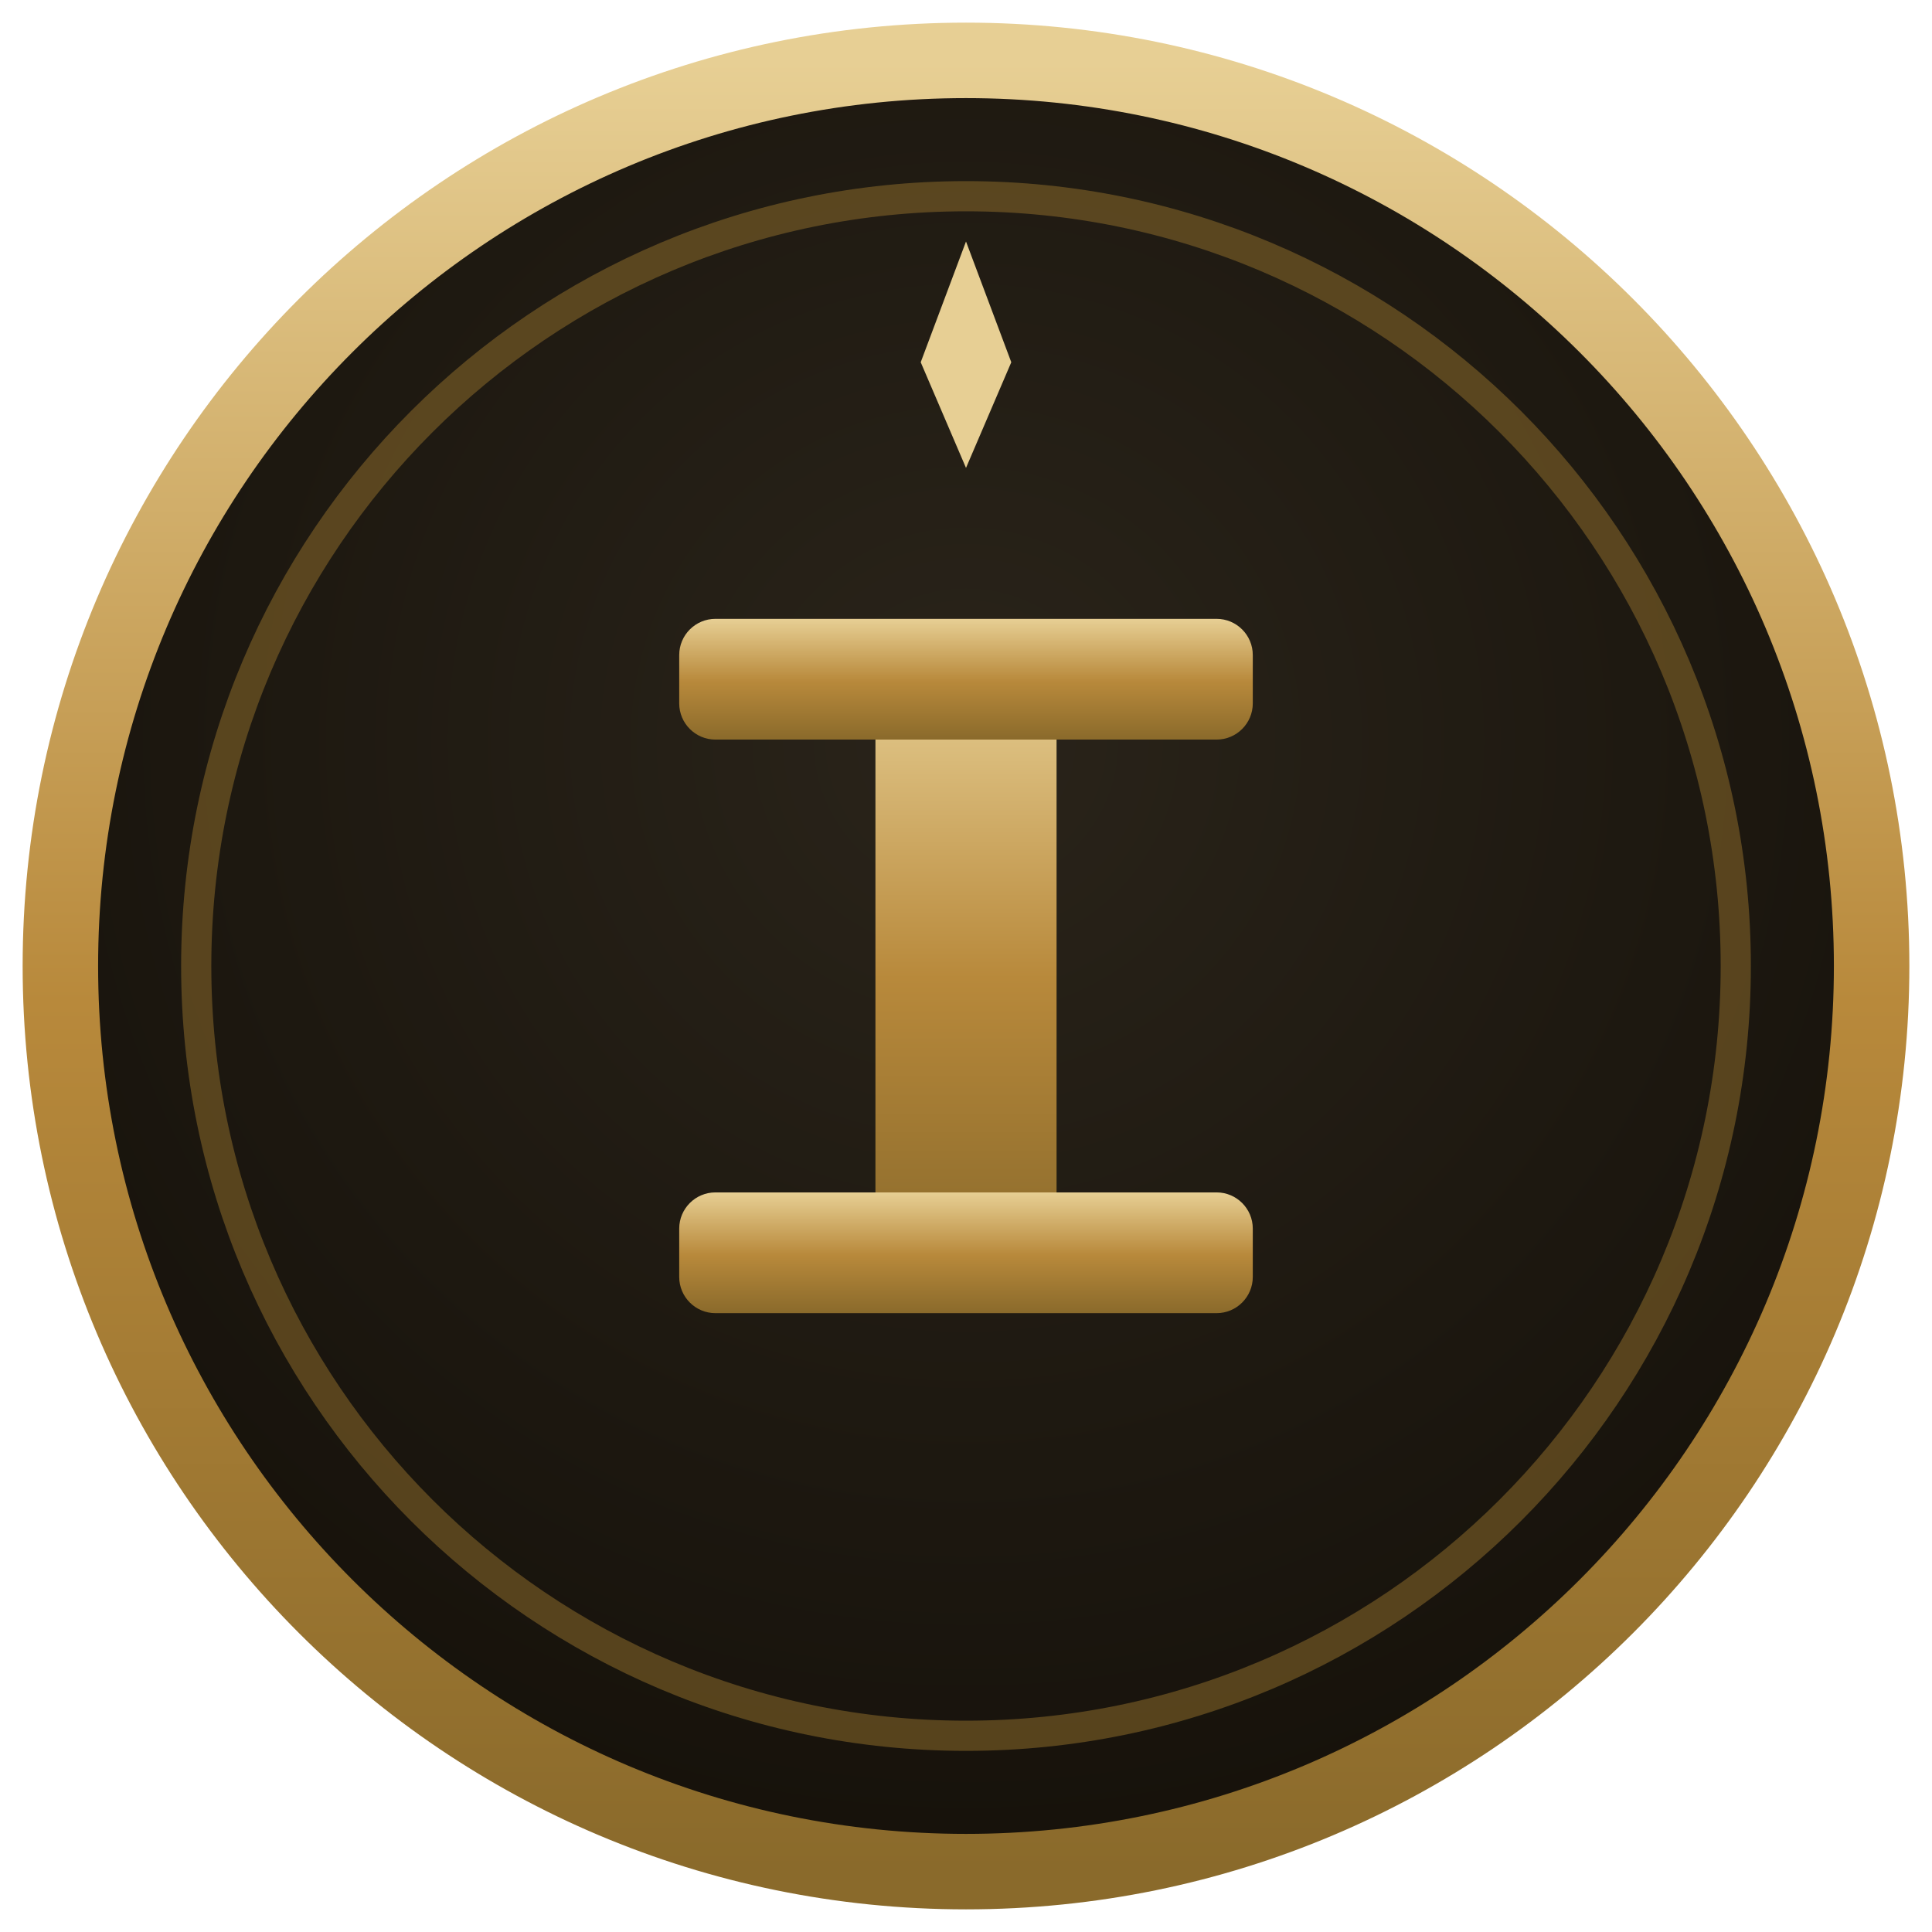
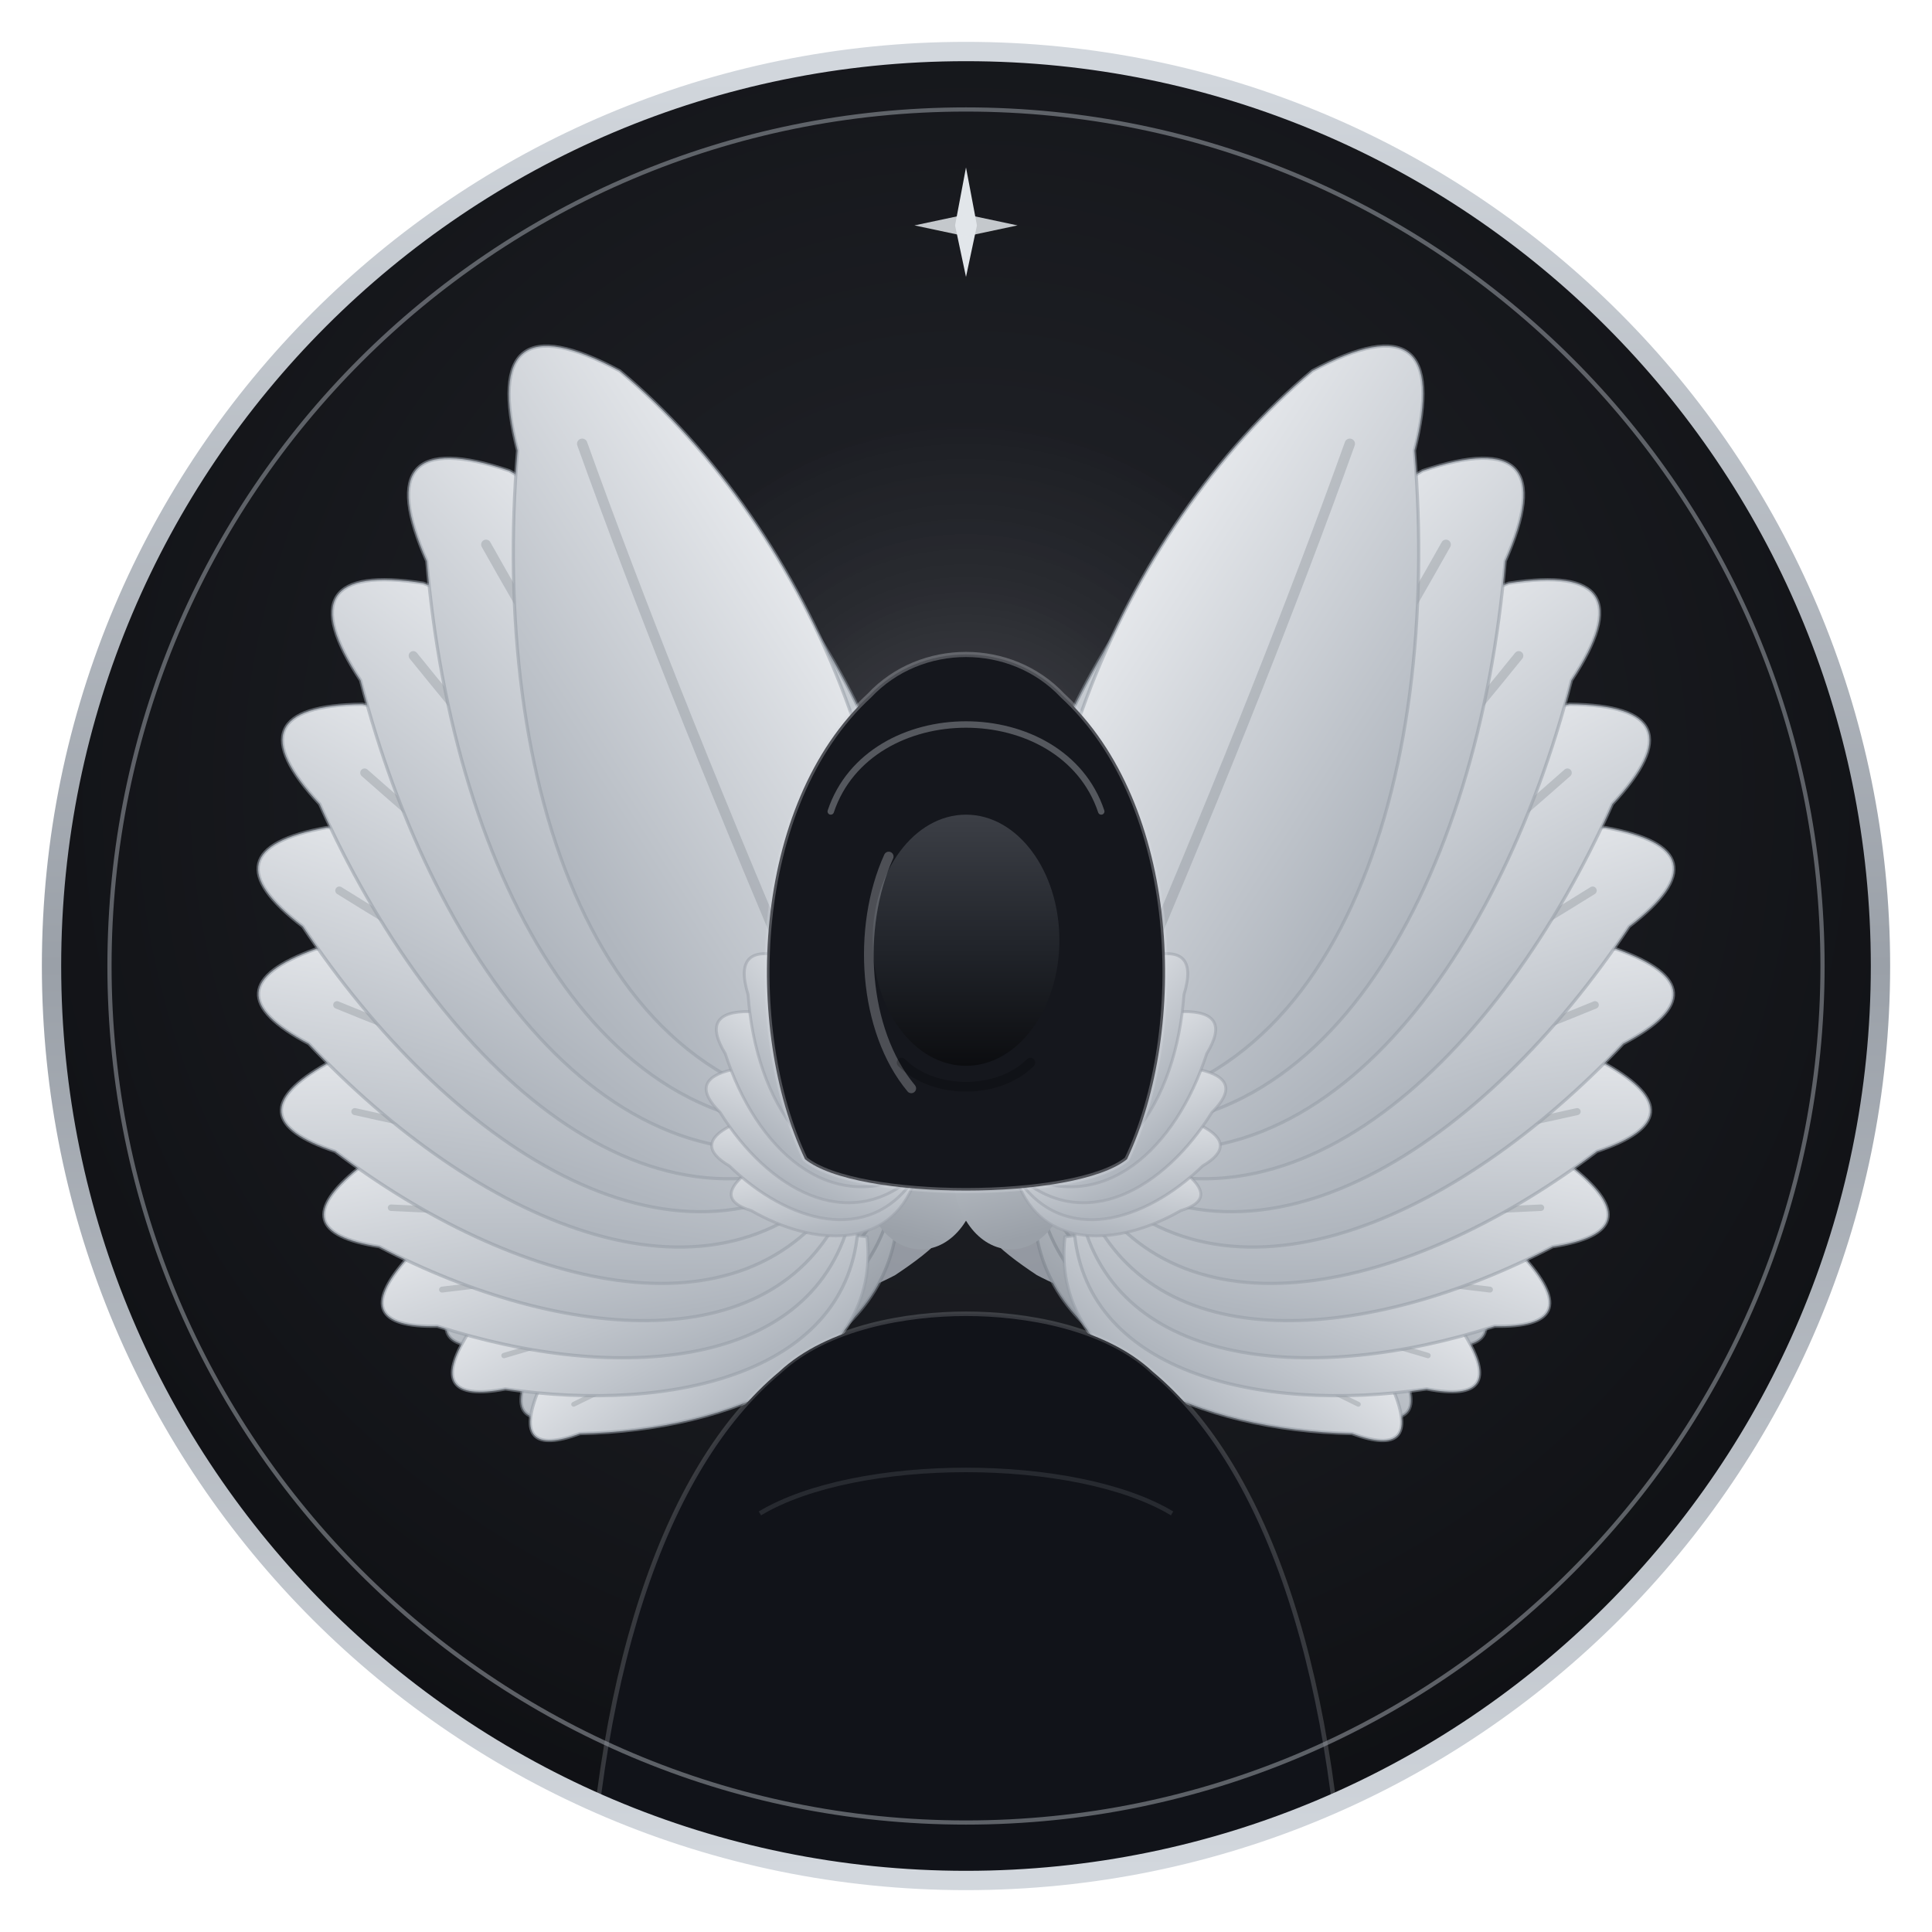
- <svg xmlns="http://www.w3.org/2000/svg" viewBox="0 0 64 64" role="img" aria-label="Ilu's School of Thoughts">
+ <svg xmlns="http://www.w3.org/2000/svg" viewBox="0 0 600 600">
  <defs>
-     <radialGradient id="bg" cx="50%" cy="38%" r="78%">
-       <stop offset="0%" stop-color="#2a241a" />
-       <stop offset="100%" stop-color="#100c06" />
+     <radialGradient id="bg" cx="50%" cy="40%" r="74%">
+       <stop offset="0%" stop-color="#23252b" />
+       <stop offset="100%" stop-color="#0b0c0f" />
+     </radialGradient>
+     <linearGradient id="wTop" x1="0" y1="0" x2="0.18" y2="1">
+       <stop offset="0%" stop-color="#eceef1" />
+       <stop offset="100%" stop-color="#b0b6be" />
+     </linearGradient>
+     <linearGradient id="wMid" x1="0" y1="0" x2="0.18" y2="1">
+       <stop offset="0%" stop-color="#ccd1d7" />
+       <stop offset="100%" stop-color="#9aa0a8" />
+     </linearGradient>
+     <linearGradient id="face" x1="0" y1="0" x2="0" y2="1">
+       <stop offset="0%" stop-color="#3c3f46" />
+       <stop offset="55%" stop-color="#202329" />
+       <stop offset="100%" stop-color="#0c0d10" />
+     </linearGradient>
+     <radialGradient id="halo" cx="50%" cy="50%" r="50%">
+       <stop offset="0%" stop-color="#fff" stop-opacity="0.16" />
+       <stop offset="60%" stop-color="#fff" stop-opacity="0.04" />
+       <stop offset="100%" stop-color="#fff" stop-opacity="0" />
    </radialGradient>
    <linearGradient id="gold" x1="0" y1="0" x2="0" y2="1">
-       <stop offset="0%" stop-color="#E7CF94" />
-       <stop offset="52%" stop-color="#B8893B" />
-       <stop offset="100%" stop-color="#8A6A2B" />
-     </linearGradient>
+       <stop offset="0%" stop-color="#d2d7dd" />
+       <stop offset="50%" stop-color="#9aa0a8" />
+       <stop offset="100%" stop-color="#d2d7dd" />
+     </linearGradient>
+     <clipPath id="disc">
+       <circle cx="300" cy="300" r="284" />
+     </clipPath>
  </defs>
-   <circle cx="32" cy="32" r="31" fill="url(#bg)" />
-   <circle cx="32" cy="32" r="30" fill="none" stroke="url(#gold)" stroke-width="2.5" />
-   <circle cx="32" cy="32" r="25.5" fill="none" stroke="#8A6A2B" stroke-width="1" stroke-opacity="0.55" />
-   <path d="M32 8 L33.5 12 L32 15.5 L30.5 12 Z" fill="#E7CF94" />
-   <g fill="url(#gold)">
-     <rect x="29" y="22" width="6" height="20" rx="0.6" />
-     <rect x="22.5" y="20.5" width="19" height="4" rx="1.2" />
-     <rect x="22.5" y="39.5" width="19" height="4" rx="1.2" />
+   <g clip-path="url(#disc)">
+     <circle cx="300" cy="300" r="284" fill="url(#bg)" />
+     <circle cx="300" cy="250" r="120" fill="url(#halo)" />
+     <g transform="translate(600,0) scale(-1,1)">
+       <g>
+         <path d="M300 366 C306 292 326 206 392 162 C430 138 466 156 474 206 C482 256 470 330 440 374 C414 414 356 414 322 396 C310 388 300 380 300 366 Z" fill="url(#wMid)" opacity="0.92" />
+         <g transform="translate(321.2,373.7) rotate(40.00)">
+           <path d="M0 0 C27.6 -34.4 80.0 -44.8 118.7 -34.8 Q142.1 -24.8 118.7 -14.9 C80.0 17.5 27.6 34.4 0 0 Z" fill="url(#wMid)" stroke="#7c838c" stroke-width="1.0" stroke-linejoin="round" stroke-opacity="0.55" />
+         </g>
+         <g transform="translate(322.6,371.6) rotate(28.00)">
+           <path d="M0 0 C30.1 -37.6 87.3 -48.9 129.4 -37.9 Q155.0 -27.1 129.4 -16.3 C87.3 19.1 30.1 37.6 0 0 Z" fill="url(#wMid)" stroke="#7c838c" stroke-width="1.0" stroke-linejoin="round" stroke-opacity="0.55" />
+         </g>
+         <g transform="translate(323.5,369.3) rotate(16.00)">
+           <path d="M0 0 C32.6 -40.7 94.5 -52.9 140.2 -41.1 Q167.9 -29.3 140.2 -17.6 C94.5 20.6 32.6 40.7 0 0 Z" fill="url(#wMid)" stroke="#7c838c" stroke-width="1.0" stroke-linejoin="round" stroke-opacity="0.55" />
+         </g>
+         <g transform="translate(324.0,366.8) rotate(4.00)">
+           <path d="M0 0 C35.1 -43.8 101.8 -57.0 150.9 -44.2 Q180.8 -31.6 150.9 -19.0 C101.8 22.2 35.1 43.8 0 0 Z" fill="url(#wMid)" stroke="#7c838c" stroke-width="1.0" stroke-linejoin="round" stroke-opacity="0.55" />
+         </g>
+         <g transform="translate(323.9,364.3) rotate(-8.00)">
+           <path d="M0 0 C37.6 -46.9 109.0 -61.0 161.7 -47.4 Q193.6 -33.8 161.7 -20.3 C109.0 23.8 37.6 46.9 0 0 Z" fill="url(#wMid)" stroke="#7c838c" stroke-width="1.0" stroke-linejoin="round" stroke-opacity="0.55" />
+         </g>
+         <g transform="translate(323.3,361.9) rotate(-20.00)">
+           <path d="M0 0 C40.1 -50.0 116.3 -65.1 172.4 -50.5 Q206.5 -36.1 172.4 -21.7 C116.3 25.4 40.1 50.0 0 0 Z" fill="url(#wMid)" stroke="#7c838c" stroke-width="1.0" stroke-linejoin="round" stroke-opacity="0.55" />
+         </g>
+         <g transform="translate(322.2,359.6) rotate(-32.00)">
+           <path d="M0 0 C42.6 -53.2 123.5 -69.1 183.2 -53.7 Q219.4 -38.3 183.2 -23.0 C123.5 27.0 42.6 53.2 0 0 Z" fill="url(#wMid)" stroke="#7c838c" stroke-width="1.0" stroke-linejoin="round" stroke-opacity="0.55" />
+         </g>
+         <g transform="translate(320.6,357.7) rotate(-44.00)">
+           <path d="M0 0 C45.1 -56.3 130.8 -73.2 193.9 -56.8 Q232.3 -40.6 193.9 -24.4 C130.8 28.5 45.1 56.3 0 0 Z" fill="url(#wMid)" stroke="#7c838c" stroke-width="1.0" stroke-linejoin="round" stroke-opacity="0.55" />
+         </g>
+         <g transform="translate(318.7,356.1) rotate(-56.00)">
+           <path d="M0 0 C47.6 -59.4 138.0 -77.3 204.7 -60.0 Q245.1 -42.8 204.7 -25.7 C138.0 30.1 47.6 59.4 0 0 Z" fill="url(#wMid)" stroke="#7c838c" stroke-width="1.0" stroke-linejoin="round" stroke-opacity="0.55" />
+         </g>
+         <g transform="translate(330.7,384.1) rotate(44.00)">
+           <path d="M0 0 C24.8 -32.2 71.9 -44.1 106.6 -36.6 Q127.7 -27.3 106.6 -18.0 C71.9 14.1 24.8 32.2 0 0 Z" fill="url(#wTop)" stroke="#969da6" stroke-width="1.0" stroke-linejoin="round" stroke-opacity="0.55" />
+           <path d="M12.4 0 Q64.5 -13.6 101.7 -25.9" stroke="#6f777f" stroke-width="1.49" opacity="0.28" fill="none" stroke-linecap="round" />
+         </g>
+         <g transform="translate(333.5,380.7) rotate(34.40)">
+           <path d="M0 0 C27.7 -36.0 80.3 -49.3 119.0 -40.8 Q142.6 -30.4 119.0 -20.1 C80.3 15.8 27.7 36.0 0 0 Z" fill="url(#wTop)" stroke="#969da6" stroke-width="1.0" stroke-linejoin="round" stroke-opacity="0.55" />
+           <path d="M13.8 0 Q72.0 -15.2 113.5 -28.9" stroke="#6f777f" stroke-width="1.66" opacity="0.28" fill="none" stroke-linecap="round" />
+         </g>
+         <g transform="translate(335.6,376.9) rotate(24.80)">
+           <path d="M0 0 C30.6 -39.7 88.6 -54.4 131.4 -45.1 Q157.4 -33.6 131.4 -22.2 C88.6 17.4 30.6 39.7 0 0 Z" fill="url(#wTop)" stroke="#969da6" stroke-width="1.0" stroke-linejoin="round" stroke-opacity="0.55" />
+           <path d="M15.3 0 Q79.5 -16.8 125.3 -31.9" stroke="#6f777f" stroke-width="1.83" opacity="0.28" fill="none" stroke-linecap="round" />
+         </g>
+         <g transform="translate(337.1,372.8) rotate(15.20)">
+           <path d="M0 0 C33.4 -43.5 97.0 -59.5 143.8 -49.3 Q172.2 -36.8 143.8 -24.2 C97.0 19.1 33.4 43.5 0 0 Z" fill="url(#wTop)" stroke="#969da6" stroke-width="1.0" stroke-linejoin="round" stroke-opacity="0.55" />
+           <path d="M16.7 0 Q86.9 -18.4 137.1 -34.9" stroke="#6f777f" stroke-width="2.01" opacity="0.28" fill="none" stroke-linecap="round" />
+         </g>
+         <g transform="translate(337.9,368.5) rotate(5.60)">
+           <path d="M0 0 C36.3 -47.2 105.3 -64.6 156.2 -53.6 Q187.0 -40.0 156.2 -26.3 C105.3 20.7 36.3 47.2 0 0 Z" fill="url(#wTop)" stroke="#969da6" stroke-width="1.0" stroke-linejoin="round" stroke-opacity="0.55" />
+           <path d="M18.2 0 Q94.4 -20.0 148.9 -38.0" stroke="#6f777f" stroke-width="2.18" opacity="0.28" fill="none" stroke-linecap="round" />
+         </g>
+         <g transform="translate(337.9,364.2) rotate(-4.00)">
+           <path d="M0 0 C39.2 -51.0 113.7 -69.8 168.6 -57.8 Q201.9 -43.1 168.6 -28.4 C113.7 22.3 39.2 51.0 0 0 Z" fill="url(#wTop)" stroke="#969da6" stroke-width="1.0" stroke-linejoin="round" stroke-opacity="0.55" />
+           <path d="M19.6 0 Q101.9 -21.6 160.7 -41.0" stroke="#6f777f" stroke-width="2.35" opacity="0.28" fill="none" stroke-linecap="round" />
+         </g>
+         <g transform="translate(337.3,359.9) rotate(-13.60)">
+           <path d="M0 0 C42.1 -54.7 122.0 -74.9 180.9 -62.1 Q216.7 -46.3 180.9 -30.5 C122.0 24.0 42.1 54.7 0 0 Z" fill="url(#wTop)" stroke="#969da6" stroke-width="1.0" stroke-linejoin="round" stroke-opacity="0.55" />
+           <path d="M21.0 0 Q109.4 -23.1 172.5 -44.0" stroke="#6f777f" stroke-width="2.52" opacity="0.28" fill="none" stroke-linecap="round" />
+         </g>
+         <g transform="translate(335.9,355.8) rotate(-23.20)">
+           <path d="M0 0 C45.0 -58.4 130.4 -80.0 193.3 -66.3 Q231.5 -49.5 193.3 -32.6 C130.4 25.6 45.0 58.4 0 0 Z" fill="url(#wTop)" stroke="#969da6" stroke-width="1.0" stroke-linejoin="round" stroke-opacity="0.55" />
+           <path d="M22.5 0 Q116.9 -24.7 184.3 -47.0" stroke="#6f777f" stroke-width="2.70" opacity="0.28" fill="none" stroke-linecap="round" />
+         </g>
+         <g transform="translate(333.9,351.9) rotate(-32.80)">
+           <path d="M0 0 C47.8 -62.2 138.7 -85.2 205.7 -70.6 Q246.4 -52.6 205.7 -34.7 C138.7 27.3 47.8 62.2 0 0 Z" fill="url(#wTop)" stroke="#969da6" stroke-width="1.0" stroke-linejoin="round" stroke-opacity="0.55" />
+           <path d="M23.9 0 Q124.4 -26.3 196.1 -50.0" stroke="#6f777f" stroke-width="2.87" opacity="0.28" fill="none" stroke-linecap="round" />
+         </g>
+         <g transform="translate(331.2,348.5) rotate(-42.40)">
+           <path d="M0 0 C50.7 -65.9 147.1 -90.3 218.1 -74.8 Q261.2 -55.8 218.1 -36.8 C147.1 28.9 50.7 65.9 0 0 Z" fill="url(#wTop)" stroke="#969da6" stroke-width="1.0" stroke-linejoin="round" stroke-opacity="0.55" />
+           <path d="M25.4 0 Q131.9 -27.9 208.0 -53.0" stroke="#6f777f" stroke-width="3.04" opacity="0.28" fill="none" stroke-linecap="round" />
+         </g>
+         <g transform="translate(328.0,345.5) rotate(-52.00)">
+           <path d="M0 0 C53.6 -69.7 155.4 -95.4 230.5 -79.1 Q276.0 -59.0 230.5 -38.9 C155.4 30.6 53.6 69.7 0 0 Z" fill="url(#wTop)" stroke="#969da6" stroke-width="1.0" stroke-linejoin="round" stroke-opacity="0.55" />
+           <path d="M26.8 0 Q139.4 -29.5 219.8 -56.0" stroke="#6f777f" stroke-width="3.22" opacity="0.28" fill="none" stroke-linecap="round" />
+         </g>
+         <ellipse cx="314" cy="364" rx="18" ry="24" fill="url(#wMid)" />
+         <g transform="translate(315.9,366.8) rotate(12.00)">
+           <path d="M0 0 C12.0 -19.3 34.8 -21.4 51.6 -12.8 Q61.8 -7.2 51.6 -1.6 C34.8 13.5 12.0 19.3 0 0 Z" fill="url(#wTop)" stroke="#9aa1aa" stroke-width="0.9" stroke-linejoin="round" stroke-opacity="0.55" />
+         </g>
+         <g transform="translate(316.0,365.9) rotate(-2.00)">
+           <path d="M0 0 C13.4 -21.6 38.9 -23.9 57.6 -14.3 Q69.0 -8.0 57.6 -1.8 C38.9 15.1 13.4 21.6 0 0 Z" fill="url(#wTop)" stroke="#9aa1aa" stroke-width="0.9" stroke-linejoin="round" stroke-opacity="0.55" />
+         </g>
+         <g transform="translate(315.8,364.9) rotate(-16.00)">
+           <path d="M0 0 C14.8 -23.9 42.9 -26.4 63.6 -15.8 Q76.2 -8.9 63.6 -2.0 C42.9 16.7 14.8 23.9 0 0 Z" fill="url(#wTop)" stroke="#9aa1aa" stroke-width="0.9" stroke-linejoin="round" stroke-opacity="0.55" />
+         </g>
+         <g transform="translate(315.5,364.0) rotate(-30.00)">
+           <path d="M0 0 C16.2 -26.1 47.0 -28.9 69.7 -17.3 Q83.4 -9.7 69.7 -2.2 C47.0 18.3 16.2 26.1 0 0 Z" fill="url(#wTop)" stroke="#9aa1aa" stroke-width="0.9" stroke-linejoin="round" stroke-opacity="0.55" />
+         </g>
+         <g transform="translate(314.9,363.2) rotate(-44.00)">
+           <path d="M0 0 C17.6 -28.4 51.0 -31.5 75.7 -18.7 Q90.6 -10.6 75.7 -2.4 C51.0 19.8 17.6 28.4 0 0 Z" fill="url(#wTop)" stroke="#9aa1aa" stroke-width="0.9" stroke-linejoin="round" stroke-opacity="0.55" />
+         </g>
+       </g>
+     </g>
+     <g>
+       <path d="M300 366 C306 292 326 206 392 162 C430 138 466 156 474 206 C482 256 470 330 440 374 C414 414 356 414 322 396 C310 388 300 380 300 366 Z" fill="url(#wMid)" opacity="0.92" />
+       <g transform="translate(321.2,373.7) rotate(40.00)">
+         <path d="M0 0 C27.6 -34.4 80.0 -44.8 118.7 -34.8 Q142.1 -24.8 118.7 -14.9 C80.0 17.5 27.6 34.4 0 0 Z" fill="url(#wMid)" stroke="#7c838c" stroke-width="1.0" stroke-linejoin="round" stroke-opacity="0.55" />
+       </g>
+       <g transform="translate(322.6,371.6) rotate(28.00)">
+         <path d="M0 0 C30.1 -37.6 87.3 -48.9 129.4 -37.9 Q155.0 -27.1 129.4 -16.3 C87.3 19.1 30.1 37.6 0 0 Z" fill="url(#wMid)" stroke="#7c838c" stroke-width="1.0" stroke-linejoin="round" stroke-opacity="0.55" />
+       </g>
+       <g transform="translate(323.5,369.3) rotate(16.00)">
+         <path d="M0 0 C32.6 -40.7 94.5 -52.9 140.2 -41.1 Q167.9 -29.3 140.2 -17.6 C94.5 20.6 32.6 40.7 0 0 Z" fill="url(#wMid)" stroke="#7c838c" stroke-width="1.0" stroke-linejoin="round" stroke-opacity="0.55" />
+       </g>
+       <g transform="translate(324.0,366.8) rotate(4.00)">
+         <path d="M0 0 C35.1 -43.8 101.8 -57.0 150.9 -44.2 Q180.8 -31.6 150.9 -19.0 C101.8 22.2 35.1 43.8 0 0 Z" fill="url(#wMid)" stroke="#7c838c" stroke-width="1.0" stroke-linejoin="round" stroke-opacity="0.55" />
+       </g>
+       <g transform="translate(323.9,364.3) rotate(-8.00)">
+         <path d="M0 0 C37.6 -46.9 109.0 -61.0 161.7 -47.4 Q193.6 -33.8 161.7 -20.3 C109.0 23.8 37.6 46.9 0 0 Z" fill="url(#wMid)" stroke="#7c838c" stroke-width="1.0" stroke-linejoin="round" stroke-opacity="0.55" />
+       </g>
+       <g transform="translate(323.3,361.9) rotate(-20.00)">
+         <path d="M0 0 C40.1 -50.0 116.3 -65.1 172.4 -50.5 Q206.5 -36.1 172.4 -21.7 C116.3 25.4 40.1 50.0 0 0 Z" fill="url(#wMid)" stroke="#7c838c" stroke-width="1.0" stroke-linejoin="round" stroke-opacity="0.55" />
+       </g>
+       <g transform="translate(322.2,359.6) rotate(-32.00)">
+         <path d="M0 0 C42.6 -53.2 123.5 -69.1 183.2 -53.7 Q219.4 -38.3 183.2 -23.0 C123.5 27.0 42.6 53.2 0 0 Z" fill="url(#wMid)" stroke="#7c838c" stroke-width="1.0" stroke-linejoin="round" stroke-opacity="0.55" />
+       </g>
+       <g transform="translate(320.6,357.7) rotate(-44.00)">
+         <path d="M0 0 C45.1 -56.3 130.8 -73.2 193.9 -56.8 Q232.3 -40.6 193.9 -24.4 C130.8 28.5 45.1 56.3 0 0 Z" fill="url(#wMid)" stroke="#7c838c" stroke-width="1.0" stroke-linejoin="round" stroke-opacity="0.55" />
+       </g>
+       <g transform="translate(318.7,356.1) rotate(-56.00)">
+         <path d="M0 0 C47.6 -59.4 138.0 -77.3 204.7 -60.0 Q245.1 -42.8 204.7 -25.7 C138.0 30.1 47.6 59.4 0 0 Z" fill="url(#wMid)" stroke="#7c838c" stroke-width="1.0" stroke-linejoin="round" stroke-opacity="0.55" />
+       </g>
+       <g transform="translate(330.7,384.1) rotate(44.00)">
+         <path d="M0 0 C24.8 -32.2 71.9 -44.1 106.6 -36.6 Q127.7 -27.3 106.6 -18.0 C71.9 14.1 24.8 32.2 0 0 Z" fill="url(#wTop)" stroke="#969da6" stroke-width="1.0" stroke-linejoin="round" stroke-opacity="0.55" />
+         <path d="M12.4 0 Q64.5 -13.6 101.7 -25.9" stroke="#6f777f" stroke-width="1.49" opacity="0.28" fill="none" stroke-linecap="round" />
+       </g>
+       <g transform="translate(333.5,380.7) rotate(34.40)">
+         <path d="M0 0 C27.7 -36.0 80.3 -49.3 119.0 -40.8 Q142.6 -30.4 119.0 -20.1 C80.3 15.8 27.7 36.0 0 0 Z" fill="url(#wTop)" stroke="#969da6" stroke-width="1.0" stroke-linejoin="round" stroke-opacity="0.55" />
+         <path d="M13.8 0 Q72.0 -15.2 113.5 -28.9" stroke="#6f777f" stroke-width="1.66" opacity="0.28" fill="none" stroke-linecap="round" />
+       </g>
+       <g transform="translate(335.6,376.9) rotate(24.80)">
+         <path d="M0 0 C30.6 -39.7 88.6 -54.4 131.4 -45.1 Q157.4 -33.6 131.4 -22.2 C88.6 17.4 30.6 39.7 0 0 Z" fill="url(#wTop)" stroke="#969da6" stroke-width="1.0" stroke-linejoin="round" stroke-opacity="0.55" />
+         <path d="M15.3 0 Q79.5 -16.8 125.3 -31.9" stroke="#6f777f" stroke-width="1.83" opacity="0.28" fill="none" stroke-linecap="round" />
+       </g>
+       <g transform="translate(337.1,372.8) rotate(15.20)">
+         <path d="M0 0 C33.4 -43.5 97.0 -59.5 143.8 -49.3 Q172.2 -36.8 143.8 -24.2 C97.0 19.1 33.4 43.5 0 0 Z" fill="url(#wTop)" stroke="#969da6" stroke-width="1.0" stroke-linejoin="round" stroke-opacity="0.55" />
+         <path d="M16.7 0 Q86.9 -18.4 137.1 -34.9" stroke="#6f777f" stroke-width="2.01" opacity="0.28" fill="none" stroke-linecap="round" />
+       </g>
+       <g transform="translate(337.9,368.5) rotate(5.60)">
+         <path d="M0 0 C36.3 -47.2 105.3 -64.6 156.2 -53.6 Q187.0 -40.0 156.2 -26.3 C105.3 20.7 36.3 47.2 0 0 Z" fill="url(#wTop)" stroke="#969da6" stroke-width="1.0" stroke-linejoin="round" stroke-opacity="0.55" />
+         <path d="M18.2 0 Q94.4 -20.0 148.9 -38.0" stroke="#6f777f" stroke-width="2.18" opacity="0.28" fill="none" stroke-linecap="round" />
+       </g>
+       <g transform="translate(337.9,364.2) rotate(-4.00)">
+         <path d="M0 0 C39.2 -51.0 113.7 -69.8 168.6 -57.8 Q201.9 -43.1 168.6 -28.4 C113.7 22.3 39.2 51.0 0 0 Z" fill="url(#wTop)" stroke="#969da6" stroke-width="1.0" stroke-linejoin="round" stroke-opacity="0.55" />
+         <path d="M19.6 0 Q101.9 -21.6 160.7 -41.0" stroke="#6f777f" stroke-width="2.35" opacity="0.28" fill="none" stroke-linecap="round" />
+       </g>
+       <g transform="translate(337.3,359.9) rotate(-13.60)">
+         <path d="M0 0 C42.1 -54.7 122.0 -74.9 180.9 -62.1 Q216.7 -46.3 180.9 -30.5 C122.0 24.0 42.1 54.7 0 0 Z" fill="url(#wTop)" stroke="#969da6" stroke-width="1.0" stroke-linejoin="round" stroke-opacity="0.55" />
+         <path d="M21.0 0 Q109.4 -23.1 172.5 -44.0" stroke="#6f777f" stroke-width="2.52" opacity="0.28" fill="none" stroke-linecap="round" />
+       </g>
+       <g transform="translate(335.9,355.8) rotate(-23.20)">
+         <path d="M0 0 C45.0 -58.4 130.4 -80.0 193.3 -66.3 Q231.5 -49.5 193.3 -32.6 C130.4 25.6 45.0 58.4 0 0 Z" fill="url(#wTop)" stroke="#969da6" stroke-width="1.0" stroke-linejoin="round" stroke-opacity="0.55" />
+         <path d="M22.5 0 Q116.9 -24.7 184.3 -47.0" stroke="#6f777f" stroke-width="2.70" opacity="0.28" fill="none" stroke-linecap="round" />
+       </g>
+       <g transform="translate(333.9,351.9) rotate(-32.80)">
+         <path d="M0 0 C47.8 -62.2 138.7 -85.2 205.7 -70.6 Q246.4 -52.6 205.7 -34.7 C138.7 27.3 47.8 62.2 0 0 Z" fill="url(#wTop)" stroke="#969da6" stroke-width="1.0" stroke-linejoin="round" stroke-opacity="0.55" />
+         <path d="M23.9 0 Q124.4 -26.3 196.1 -50.0" stroke="#6f777f" stroke-width="2.87" opacity="0.28" fill="none" stroke-linecap="round" />
+       </g>
+       <g transform="translate(331.2,348.5) rotate(-42.40)">
+         <path d="M0 0 C50.7 -65.9 147.1 -90.3 218.1 -74.8 Q261.2 -55.8 218.1 -36.8 C147.1 28.9 50.7 65.9 0 0 Z" fill="url(#wTop)" stroke="#969da6" stroke-width="1.0" stroke-linejoin="round" stroke-opacity="0.55" />
+         <path d="M25.4 0 Q131.9 -27.9 208.0 -53.0" stroke="#6f777f" stroke-width="3.04" opacity="0.28" fill="none" stroke-linecap="round" />
+       </g>
+       <g transform="translate(328.0,345.5) rotate(-52.00)">
+         <path d="M0 0 C53.6 -69.7 155.4 -95.4 230.5 -79.1 Q276.0 -59.0 230.5 -38.9 C155.4 30.6 53.6 69.7 0 0 Z" fill="url(#wTop)" stroke="#969da6" stroke-width="1.0" stroke-linejoin="round" stroke-opacity="0.55" />
+         <path d="M26.8 0 Q139.4 -29.5 219.8 -56.0" stroke="#6f777f" stroke-width="3.22" opacity="0.28" fill="none" stroke-linecap="round" />
+       </g>
+       <ellipse cx="314" cy="364" rx="18" ry="24" fill="url(#wMid)" />
+       <g transform="translate(315.9,366.8) rotate(12.00)">
+         <path d="M0 0 C12.0 -19.3 34.8 -21.4 51.6 -12.8 Q61.8 -7.2 51.6 -1.6 C34.8 13.5 12.0 19.3 0 0 Z" fill="url(#wTop)" stroke="#9aa1aa" stroke-width="0.9" stroke-linejoin="round" stroke-opacity="0.55" />
+       </g>
+       <g transform="translate(316.0,365.9) rotate(-2.00)">
+         <path d="M0 0 C13.4 -21.6 38.9 -23.9 57.6 -14.3 Q69.0 -8.0 57.6 -1.8 C38.9 15.1 13.4 21.6 0 0 Z" fill="url(#wTop)" stroke="#9aa1aa" stroke-width="0.9" stroke-linejoin="round" stroke-opacity="0.55" />
+       </g>
+       <g transform="translate(315.8,364.9) rotate(-16.00)">
+         <path d="M0 0 C14.8 -23.9 42.9 -26.4 63.6 -15.8 Q76.2 -8.9 63.6 -2.0 C42.9 16.7 14.8 23.9 0 0 Z" fill="url(#wTop)" stroke="#9aa1aa" stroke-width="0.9" stroke-linejoin="round" stroke-opacity="0.55" />
+       </g>
+       <g transform="translate(315.5,364.0) rotate(-30.00)">
+         <path d="M0 0 C16.2 -26.1 47.0 -28.9 69.7 -17.3 Q83.4 -9.7 69.7 -2.2 C47.0 18.3 16.2 26.1 0 0 Z" fill="url(#wTop)" stroke="#9aa1aa" stroke-width="0.9" stroke-linejoin="round" stroke-opacity="0.55" />
+       </g>
+       <g transform="translate(314.9,363.2) rotate(-44.00)">
+         <path d="M0 0 C17.6 -28.4 51.0 -31.5 75.7 -18.7 Q90.6 -10.6 75.7 -2.4 C51.0 19.8 17.6 28.4 0 0 Z" fill="url(#wTop)" stroke="#9aa1aa" stroke-width="0.9" stroke-linejoin="round" stroke-opacity="0.55" />
+       </g>
+     </g>
+     <g>
+       <path d="M182 612 C184 522 206 456 242 426 C257 412 282 408 300 408 C318 408 343 412 358 426 C394 456 416 522 418 612 Z" fill="#111319" stroke="#cdd2d9" stroke-width="1.4" stroke-opacity="0.20" />
+       <path d="M236 470 C266 452 334 452 364 470" stroke="#cdd2d9" stroke-width="1.4" stroke-opacity="0.12" fill="none" />
+       <path d="M250 360 C231 320 233 250 270 216 C286 199 314 199 330 216 C367 250 369 320 350 360 C334 373 266 373 250 360 Z" fill="#15171d" stroke="#d6dbe1" stroke-width="1.6" stroke-opacity="0.30" />
+       <ellipse cx="300" cy="292" rx="29" ry="39" fill="url(#face)" />
+       <path d="M258 252 C270 216 330 216 342 252" stroke="#dfe3e8" stroke-width="2" stroke-opacity="0.32" fill="none" stroke-linecap="round" />
+       <path d="M276 266 C266 288 268 320 283 338" stroke="#cfd4da" stroke-width="3" stroke-opacity="0.30" fill="none" stroke-linecap="round" />
+       <path d="M280 330 C290 340 310 340 320 330" stroke="#000" stroke-width="3" stroke-opacity="0.22" fill="none" stroke-linecap="round" />
+     </g>
+   </g>
+   <circle cx="300" cy="300" r="284" fill="none" stroke="url(#gold)" stroke-width="6" />
+   <circle cx="300" cy="300" r="266" fill="none" stroke="#9aa0a8" stroke-width="1.3" stroke-opacity="0.55" />
+   <g fill="#e2e6ea">
+     <path d="M300 52 L303.4 70 L300 86 L296.6 70 Z" />
+     <path d="M284 70 L300 73.4 L316 70 L300 66.6 Z" opacity="0.85" />
  </g>
</svg>
